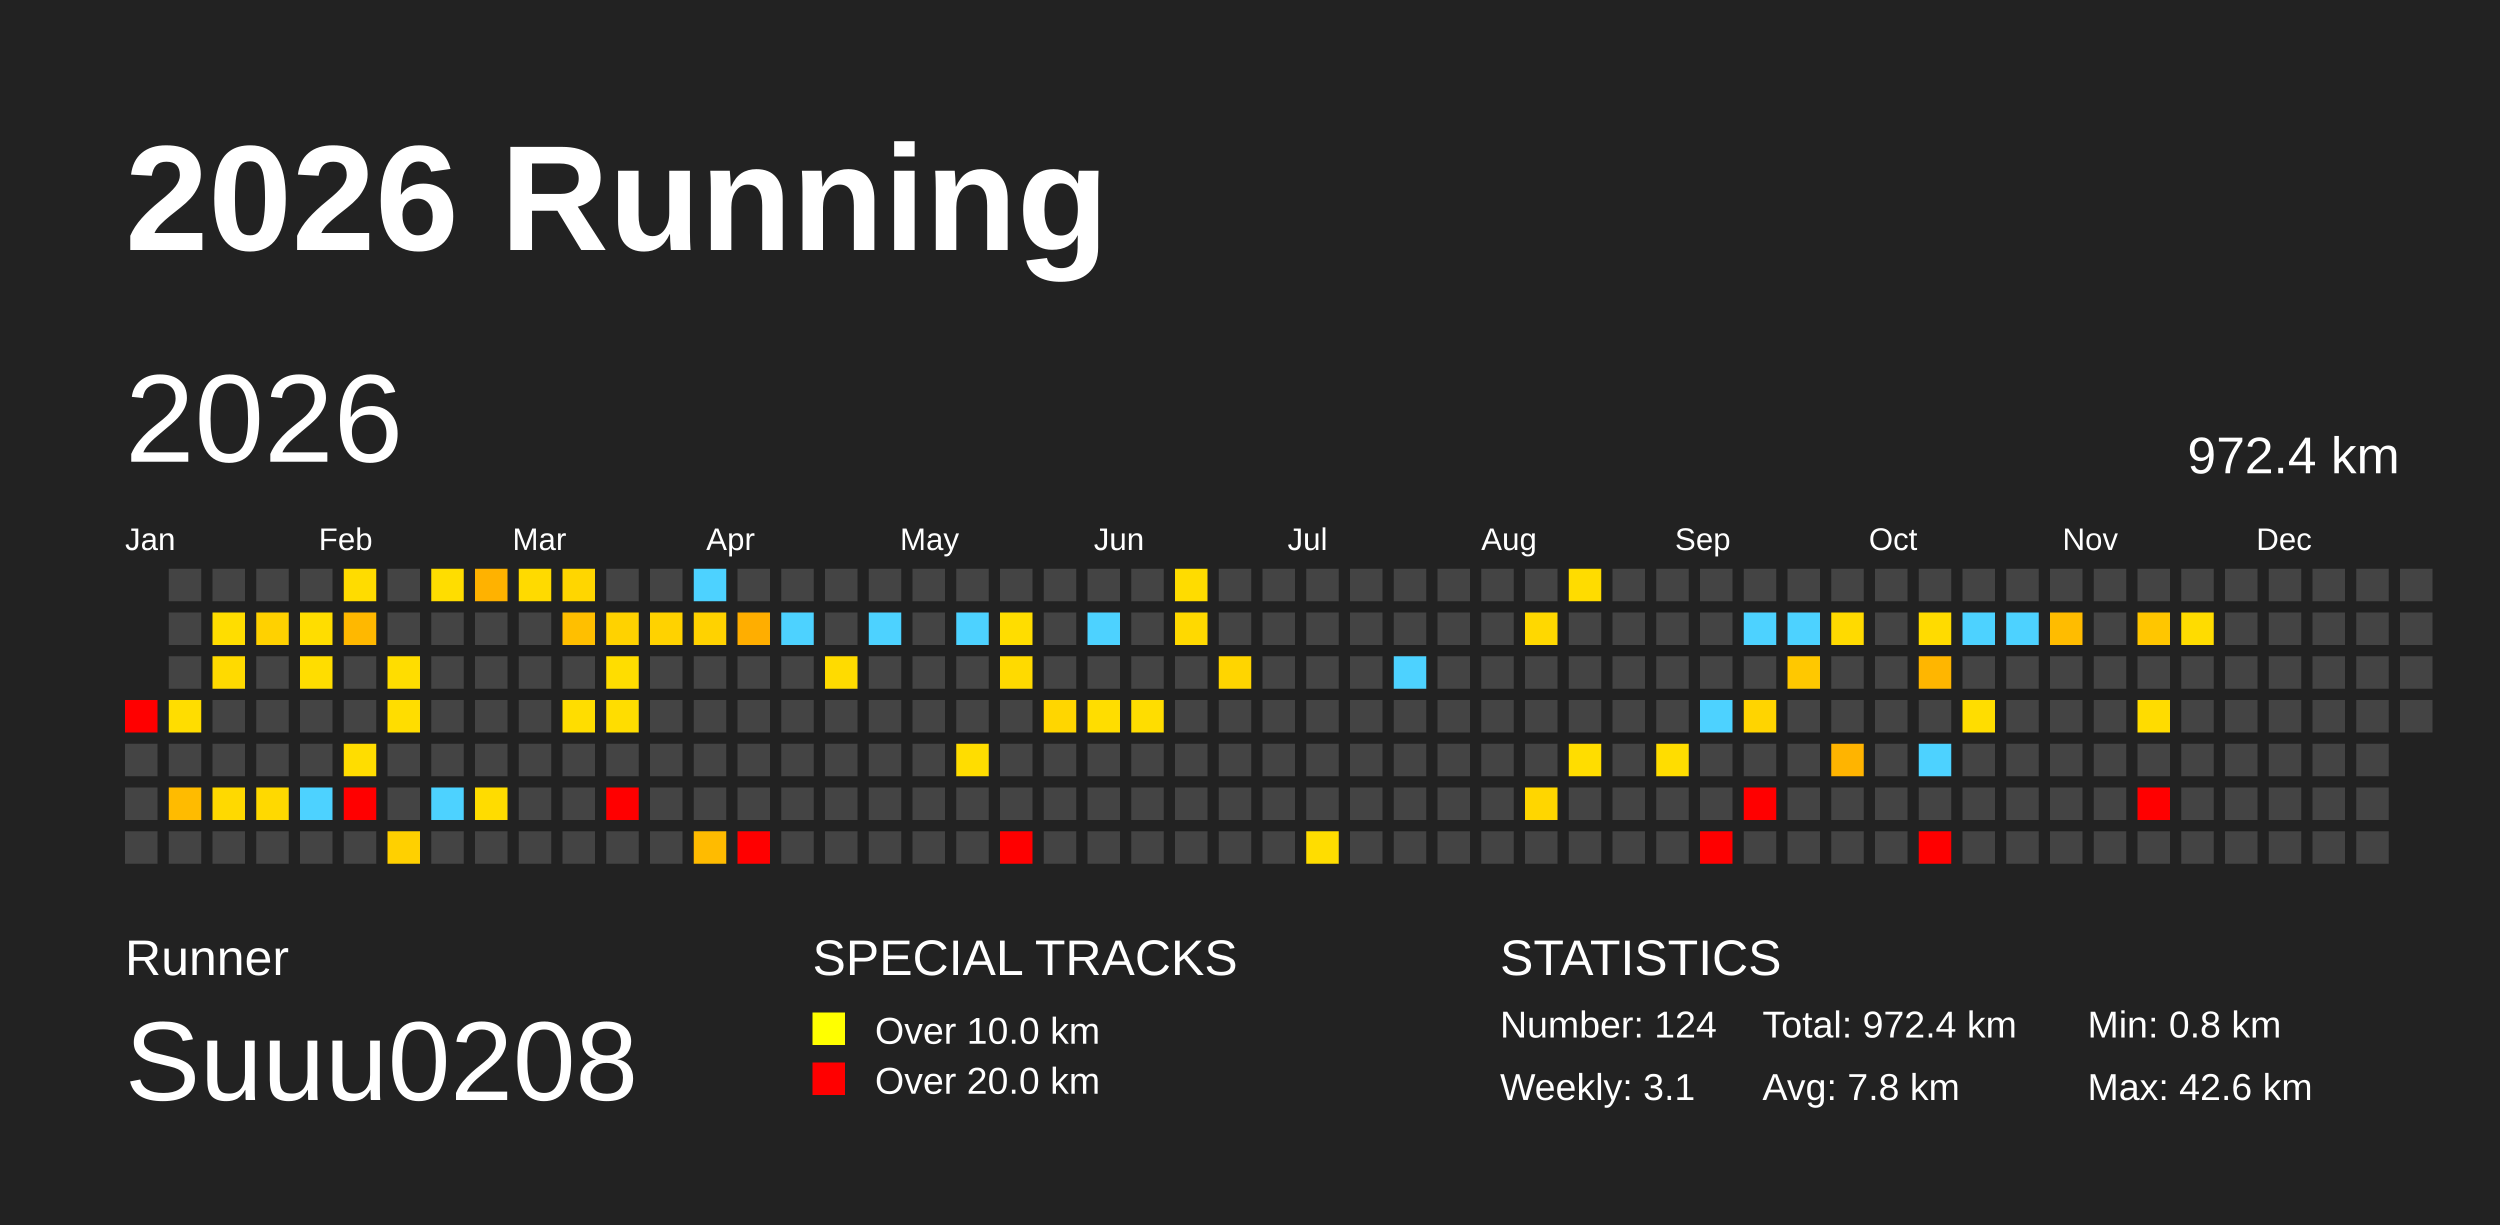
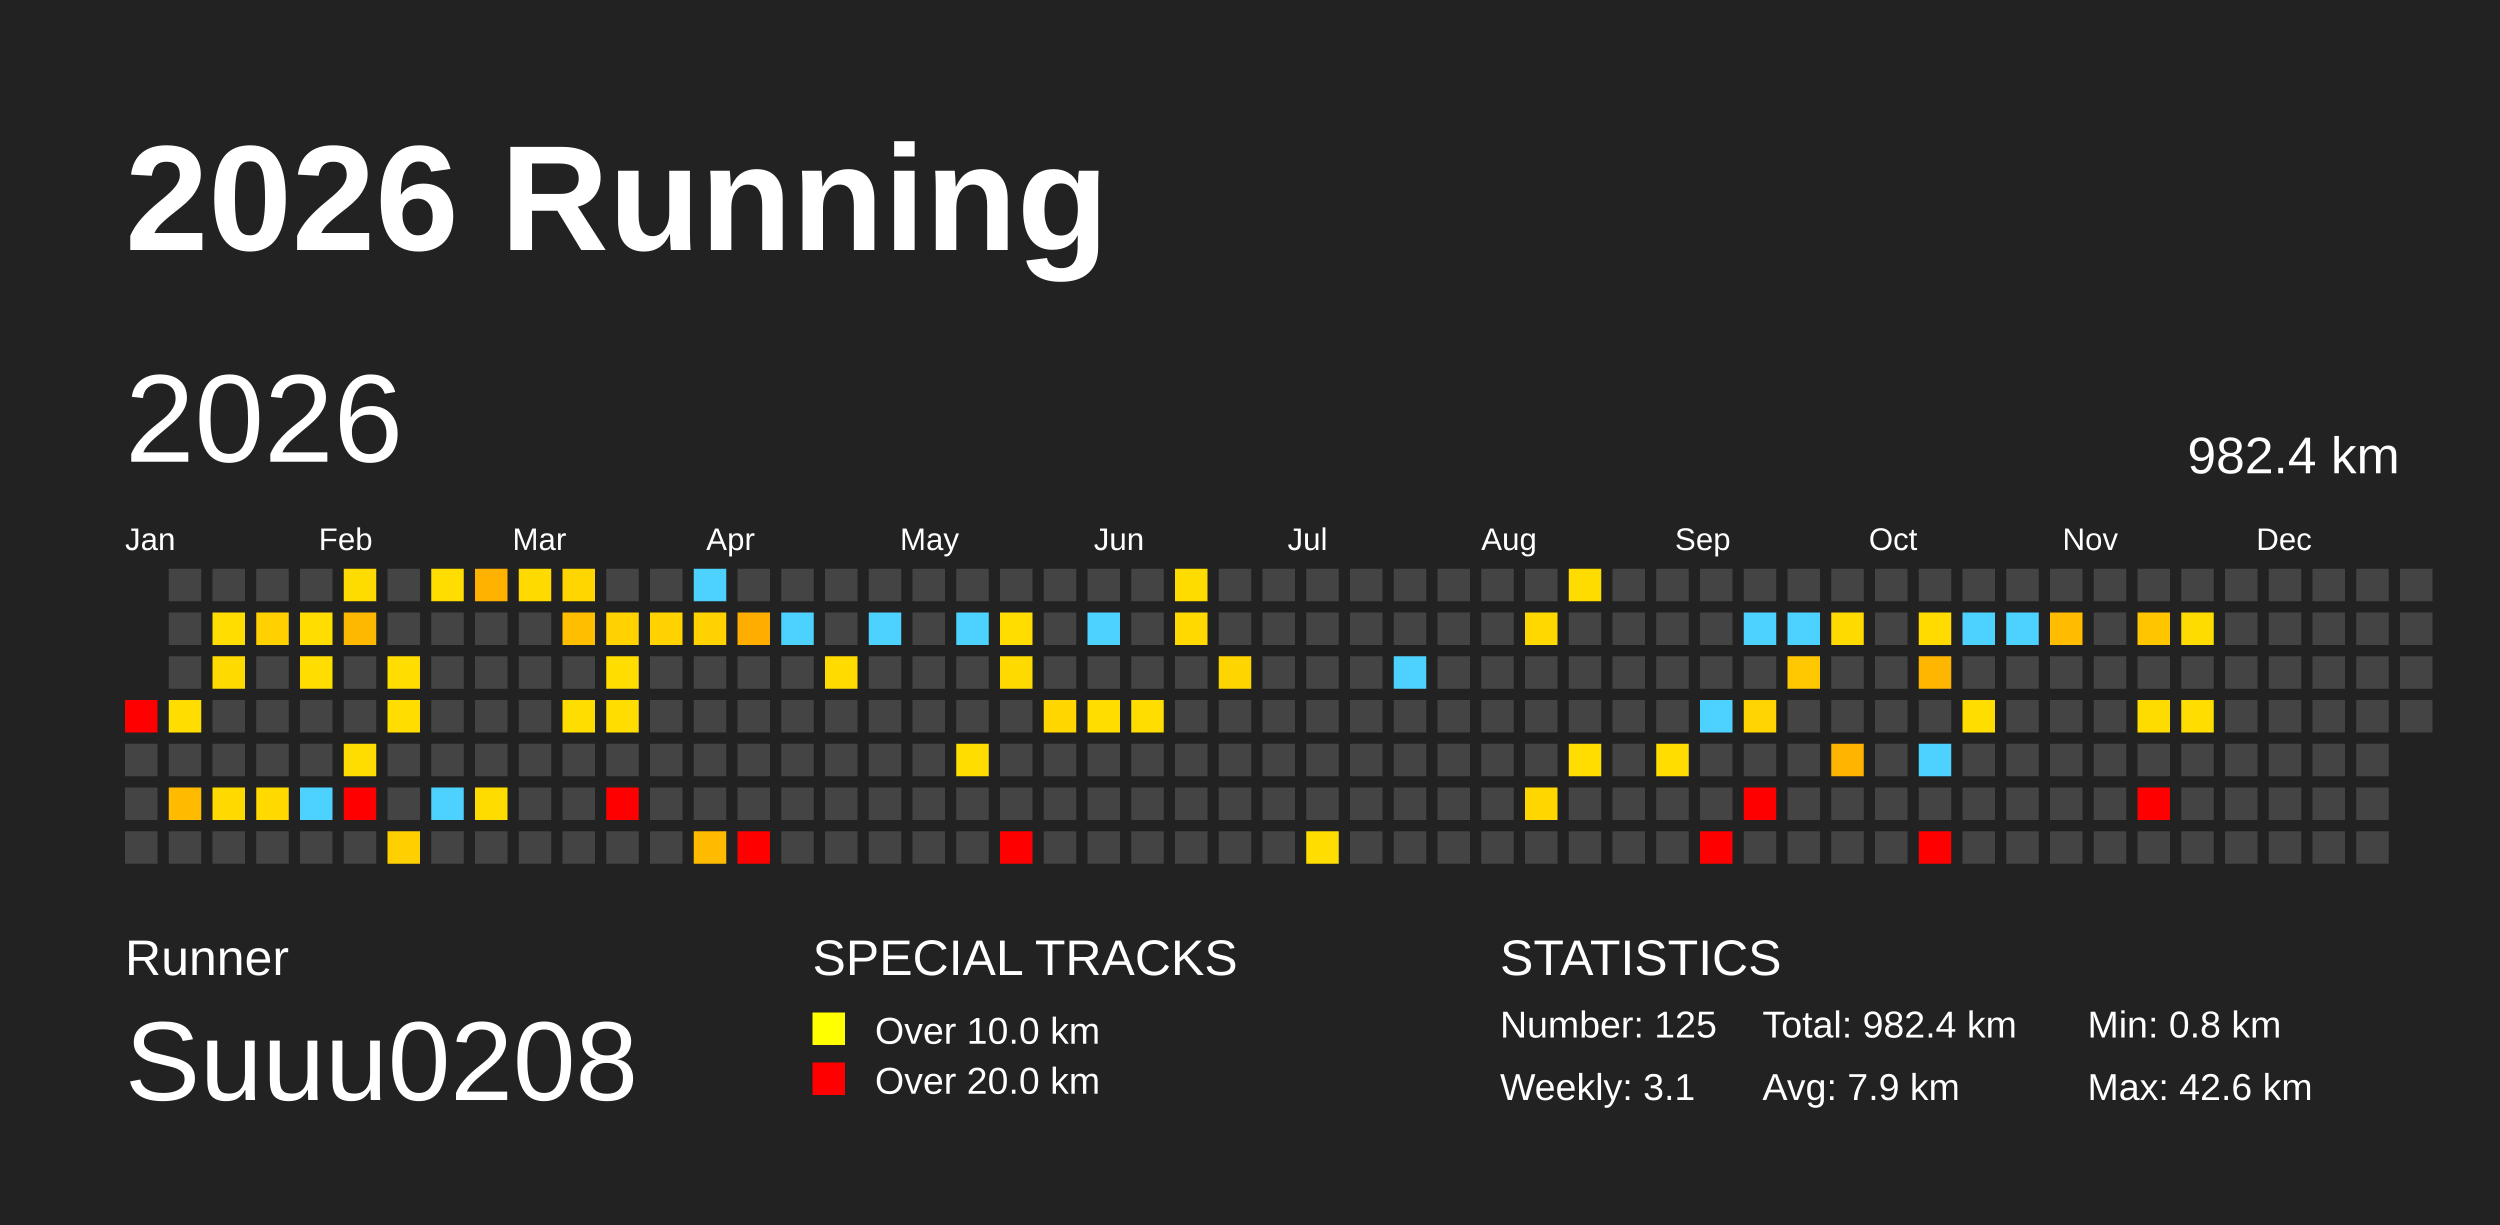
<svg xmlns="http://www.w3.org/2000/svg" baseProfile="full" height="98mm" version="1.1" viewBox="0,0,200,98" width="200mm">
  <defs />
  <rect fill="#222222" height="98" width="200" x="0" y="0" />
  <text fill="#FFFFFF" style="font-size:12px; font-family:Arial; font-weight:bold;" x="10" y="20">2026 Running</text>
  <text fill="#FFFFFF" style="font-size:4px; font-family:Arial" x="10" y="78">Runner</text>
  <text fill="#FFFFFF" style="font-size:9px; font-family:Arial" x="10" y="88">Suuu0208</text>
  <text fill="#FFFFFF" style="font-size:4px; font-family:Arial" x="65" y="78">SPECIAL TRACKS</text>
  <rect fill="yellow" height="2.6" width="2.6" x="65" y="81" />
  <text fill="#FFFFFF" style="font-size:3px; font-family:Arial" x="70" y="83.5">Over 10.0 km</text>
  <rect fill="red" height="2.6" width="2.6" x="65" y="85" />
  <text fill="#FFFFFF" style="font-size:3px; font-family:Arial" x="70" y="87.5">Over 20.0 km</text>
  <text fill="#FFFFFF" style="font-size:4px; font-family:Arial" x="120" y="78">STATISTICS</text>
-   <text fill="#FFFFFF" style="font-size:3px; font-family:Arial" x="120" y="83">Number: 124</text>
+   <text fill="#FFFFFF" style="font-size:3px; font-family:Arial" x="120" y="83">Number: 125</text>
  <text fill="#FFFFFF" style="font-size:3px; font-family:Arial" x="120" y="88">Weekly: 3.1</text>
-   <text fill="#FFFFFF" style="font-size:3px; font-family:Arial" x="141" y="83">Total: 972.4 km</text>
-   <text fill="#FFFFFF" style="font-size:3px; font-family:Arial" x="141" y="88">Avg: 7.8 km</text>
+   <text fill="#FFFFFF" style="font-size:3px; font-family:Arial" x="141" y="83">Total: 982.4 km</text>
+   <text fill="#FFFFFF" style="font-size:3px; font-family:Arial" x="141" y="88">Avg: 7.9 km</text>
  <text fill="#FFFFFF" style="font-size:3px; font-family:Arial" x="167" y="83">Min: 0.8 km</text>
  <text fill="#FFFFFF" style="font-size:3px; font-family:Arial" x="167" y="88">Max: 42.6 km</text>
  <text dominant-baseline="hanging" fill="#FFFFFF" style="font-size:10.0px; font-family:Arial;" x="10" y="30">2026</text>
-   <text dominant-baseline="hanging" fill="#FFFFFF" style="font-size:4.125px; font-family:Arial;" x="175" y="35">972.4 km</text>
+   <text dominant-baseline="hanging" fill="#FFFFFF" style="font-size:4.125px; font-family:Arial;" x="175" y="35">982.4 km</text>
  <text fill="#FFFFFF" style="font-size:2.5px; font-family:Arial" x="10.0" y="44">Jan</text>
  <text fill="#FFFFFF" style="font-size:2.5px; font-family:Arial" x="25.5" y="44">Feb</text>
  <text fill="#FFFFFF" style="font-size:2.5px; font-family:Arial" x="41.0" y="44">Mar</text>
  <text fill="#FFFFFF" style="font-size:2.5px; font-family:Arial" x="56.5" y="44">Apr</text>
  <text fill="#FFFFFF" style="font-size:2.5px; font-family:Arial" x="72.0" y="44">May</text>
  <text fill="#FFFFFF" style="font-size:2.5px; font-family:Arial" x="87.5" y="44">Jun</text>
  <text fill="#FFFFFF" style="font-size:2.5px; font-family:Arial" x="103.0" y="44">Jul</text>
  <text fill="#FFFFFF" style="font-size:2.5px; font-family:Arial" x="118.5" y="44">Aug</text>
  <text fill="#FFFFFF" style="font-size:2.5px; font-family:Arial" x="134.0" y="44">Sep</text>
  <text fill="#FFFFFF" style="font-size:2.5px; font-family:Arial" x="149.5" y="44">Oct</text>
  <text fill="#FFFFFF" style="font-size:2.5px; font-family:Arial" x="165.0" y="44">Nov</text>
  <text fill="#FFFFFF" style="font-size:2.5px; font-family:Arial" x="180.5" y="44">Dec</text>
  <rect fill="red" height="2.6" width="2.6" x="10.0" y="56.0" />
  <rect fill="#444444" height="2.6" width="2.6" x="10.0" y="59.5" />
  <rect fill="#444444" height="2.6" width="2.6" x="10.0" y="63.0" />
  <rect fill="#444444" height="2.6" width="2.6" x="10.0" y="66.5" />
  <rect fill="#444444" height="2.6" width="2.6" x="13.5" y="45.5" />
  <rect fill="#444444" height="2.6" width="2.6" x="13.5" y="49.0" />
  <rect fill="#444444" height="2.6" width="2.6" x="13.5" y="52.5" />
  <rect fill="#ffdd00" height="2.6" width="2.6" x="13.5" y="56.0" />
  <rect fill="#444444" height="2.6" width="2.6" x="13.5" y="59.5" />
  <rect fill="#ffbb00" height="2.6" width="2.6" x="13.5" y="63.0" />
  <rect fill="#444444" height="2.6" width="2.6" x="13.5" y="66.5" />
  <rect fill="#444444" height="2.6" width="2.6" x="17.0" y="45.5" />
  <rect fill="#ffdd00" height="2.6" width="2.6" x="17.0" y="49.0" />
  <rect fill="#ffda00" height="2.6" width="2.6" x="17.0" y="52.5" />
  <rect fill="#444444" height="2.6" width="2.6" x="17.0" y="56.0" />
  <rect fill="#444444" height="2.6" width="2.6" x="17.0" y="59.5" />
  <rect fill="#ffd900" height="2.6" width="2.6" x="17.0" y="63.0" />
  <rect fill="#444444" height="2.6" width="2.6" x="17.0" y="66.5" />
  <rect fill="#444444" height="2.6" width="2.6" x="20.5" y="45.5" />
  <rect fill="#ffd100" height="2.6" width="2.6" x="20.5" y="49.0" />
  <rect fill="#444444" height="2.6" width="2.6" x="20.5" y="52.5" />
  <rect fill="#444444" height="2.6" width="2.6" x="20.5" y="56.0" />
  <rect fill="#444444" height="2.6" width="2.6" x="20.5" y="59.5" />
  <rect fill="#ffd900" height="2.6" width="2.6" x="20.5" y="63.0" />
  <rect fill="#444444" height="2.6" width="2.6" x="20.5" y="66.5" />
  <rect fill="#444444" height="2.6" width="2.6" x="24.0" y="45.5" />
  <rect fill="#ffdd00" height="2.6" width="2.6" x="24.0" y="49.0" />
  <rect fill="#ffdd00" height="2.6" width="2.6" x="24.0" y="52.5" />
  <rect fill="#444444" height="2.6" width="2.6" x="24.0" y="56.0" />
  <rect fill="#444444" height="2.6" width="2.6" x="24.0" y="59.5" />
  <rect fill="#4dd2ff" height="2.6" width="2.6" x="24.0" y="63.0" />
  <rect fill="#444444" height="2.6" width="2.6" x="24.0" y="66.5" />
  <rect fill="#ffdc00" height="2.6" width="2.6" x="27.5" y="45.5" />
  <rect fill="#ffb800" height="2.6" width="2.6" x="27.5" y="49.0" />
  <rect fill="#444444" height="2.6" width="2.6" x="27.5" y="52.5" />
  <rect fill="#444444" height="2.6" width="2.6" x="27.5" y="56.0" />
  <rect fill="#ffdd00" height="2.6" width="2.6" x="27.5" y="59.5" />
  <rect fill="red" height="2.6" width="2.6" x="27.5" y="63.0" />
  <rect fill="#444444" height="2.6" width="2.6" x="27.5" y="66.5" />
  <rect fill="#444444" height="2.6" width="2.6" x="31.0" y="45.5" />
  <rect fill="#444444" height="2.6" width="2.6" x="31.0" y="49.0" />
  <rect fill="#ffdd00" height="2.6" width="2.6" x="31.0" y="52.5" />
  <rect fill="#ffdd00" height="2.6" width="2.6" x="31.0" y="56.0" />
  <rect fill="#444444" height="2.6" width="2.6" x="31.0" y="59.5" />
  <rect fill="#444444" height="2.6" width="2.6" x="31.0" y="63.0" />
  <rect fill="#ffd000" height="2.6" width="2.6" x="31.0" y="66.5" />
  <rect fill="#ffdd00" height="2.6" width="2.6" x="34.5" y="45.5" />
  <rect fill="#444444" height="2.6" width="2.6" x="34.5" y="49.0" />
  <rect fill="#444444" height="2.6" width="2.6" x="34.5" y="52.5" />
  <rect fill="#444444" height="2.6" width="2.6" x="34.5" y="56.0" />
  <rect fill="#444444" height="2.6" width="2.6" x="34.5" y="59.5" />
  <rect fill="#4dd2ff" height="2.6" width="2.6" x="34.5" y="63.0" />
  <rect fill="#444444" height="2.6" width="2.6" x="34.5" y="66.5" />
  <rect fill="#ffb200" height="2.6" width="2.6" x="38.0" y="45.5" />
  <rect fill="#444444" height="2.6" width="2.6" x="38.0" y="49.0" />
  <rect fill="#444444" height="2.6" width="2.6" x="38.0" y="52.5" />
  <rect fill="#444444" height="2.6" width="2.6" x="38.0" y="56.0" />
  <rect fill="#444444" height="2.6" width="2.6" x="38.0" y="59.5" />
  <rect fill="#ffdc00" height="2.6" width="2.6" x="38.0" y="63.0" />
  <rect fill="#444444" height="2.6" width="2.6" x="38.0" y="66.5" />
  <rect fill="#ffda00" height="2.6" width="2.6" x="41.5" y="45.5" />
  <rect fill="#444444" height="2.6" width="2.6" x="41.5" y="49.0" />
  <rect fill="#444444" height="2.6" width="2.6" x="41.5" y="52.5" />
  <rect fill="#444444" height="2.6" width="2.6" x="41.5" y="56.0" />
  <rect fill="#444444" height="2.6" width="2.6" x="41.5" y="59.5" />
  <rect fill="#444444" height="2.6" width="2.6" x="41.5" y="63.0" />
  <rect fill="#444444" height="2.6" width="2.6" x="41.5" y="66.5" />
  <rect fill="#ffd600" height="2.6" width="2.6" x="45.0" y="45.5" />
  <rect fill="#ffbf00" height="2.6" width="2.6" x="45.0" y="49.0" />
  <rect fill="#444444" height="2.6" width="2.6" x="45.0" y="52.5" />
  <rect fill="#ffdd00" height="2.6" width="2.6" x="45.0" y="56.0" />
  <rect fill="#444444" height="2.6" width="2.6" x="45.0" y="59.5" />
  <rect fill="#444444" height="2.6" width="2.6" x="45.0" y="63.0" />
  <rect fill="#444444" height="2.6" width="2.6" x="45.0" y="66.5" />
  <rect fill="#444444" height="2.6" width="2.6" x="48.5" y="45.5" />
  <rect fill="#ffd200" height="2.6" width="2.6" x="48.5" y="49.0" />
  <rect fill="#ffdd00" height="2.6" width="2.6" x="48.5" y="52.5" />
  <rect fill="#ffdd00" height="2.6" width="2.6" x="48.5" y="56.0" />
  <rect fill="#444444" height="2.6" width="2.6" x="48.5" y="59.5" />
  <rect fill="red" height="2.6" width="2.6" x="48.5" y="63.0" />
  <rect fill="#444444" height="2.6" width="2.6" x="48.5" y="66.5" />
  <rect fill="#444444" height="2.6" width="2.6" x="52.0" y="45.5" />
  <rect fill="#ffd200" height="2.6" width="2.6" x="52.0" y="49.0" />
  <rect fill="#444444" height="2.6" width="2.6" x="52.0" y="52.5" />
  <rect fill="#444444" height="2.6" width="2.6" x="52.0" y="56.0" />
  <rect fill="#444444" height="2.6" width="2.6" x="52.0" y="59.5" />
  <rect fill="#444444" height="2.6" width="2.6" x="52.0" y="63.0" />
  <rect fill="#444444" height="2.6" width="2.6" x="52.0" y="66.5" />
  <rect fill="#4dd2ff" height="2.6" width="2.6" x="55.5" y="45.5" />
  <rect fill="#ffd200" height="2.6" width="2.6" x="55.5" y="49.0" />
  <rect fill="#444444" height="2.6" width="2.6" x="55.5" y="52.5" />
  <rect fill="#444444" height="2.6" width="2.6" x="55.5" y="56.0" />
  <rect fill="#444444" height="2.6" width="2.6" x="55.5" y="59.5" />
  <rect fill="#444444" height="2.6" width="2.6" x="55.5" y="63.0" />
  <rect fill="#ffbb00" height="2.6" width="2.6" x="55.5" y="66.5" />
  <rect fill="#444444" height="2.6" width="2.6" x="59.0" y="45.5" />
  <rect fill="#ffae00" height="2.6" width="2.6" x="59.0" y="49.0" />
  <rect fill="#444444" height="2.6" width="2.6" x="59.0" y="52.5" />
  <rect fill="#444444" height="2.6" width="2.6" x="59.0" y="56.0" />
  <rect fill="#444444" height="2.6" width="2.6" x="59.0" y="59.5" />
  <rect fill="#444444" height="2.6" width="2.6" x="59.0" y="63.0" />
  <rect fill="red" height="2.6" width="2.6" x="59.0" y="66.5" />
  <rect fill="#444444" height="2.6" width="2.6" x="62.5" y="45.5" />
  <rect fill="#4dd2ff" height="2.6" width="2.6" x="62.5" y="49.0" />
  <rect fill="#444444" height="2.6" width="2.6" x="62.5" y="52.5" />
  <rect fill="#444444" height="2.6" width="2.6" x="62.5" y="56.0" />
  <rect fill="#444444" height="2.6" width="2.6" x="62.5" y="59.5" />
  <rect fill="#444444" height="2.6" width="2.6" x="62.5" y="63.0" />
  <rect fill="#444444" height="2.6" width="2.6" x="62.5" y="66.5" />
  <rect fill="#444444" height="2.6" width="2.6" x="66.0" y="45.5" />
  <rect fill="#444444" height="2.6" width="2.6" x="66.0" y="49.0" />
  <rect fill="#ffdb00" height="2.6" width="2.6" x="66.0" y="52.5" />
  <rect fill="#444444" height="2.6" width="2.6" x="66.0" y="56.0" />
  <rect fill="#444444" height="2.6" width="2.6" x="66.0" y="59.5" />
  <rect fill="#444444" height="2.6" width="2.6" x="66.0" y="63.0" />
  <rect fill="#444444" height="2.6" width="2.6" x="66.0" y="66.5" />
  <rect fill="#444444" height="2.6" width="2.6" x="69.5" y="45.5" />
  <rect fill="#4dd2ff" height="2.6" width="2.6" x="69.5" y="49.0" />
  <rect fill="#444444" height="2.6" width="2.6" x="69.5" y="52.5" />
  <rect fill="#444444" height="2.6" width="2.6" x="69.5" y="56.0" />
  <rect fill="#444444" height="2.6" width="2.6" x="69.5" y="59.5" />
  <rect fill="#444444" height="2.6" width="2.6" x="69.5" y="63.0" />
  <rect fill="#444444" height="2.6" width="2.6" x="69.5" y="66.5" />
  <rect fill="#444444" height="2.6" width="2.6" x="73.0" y="45.5" />
  <rect fill="#444444" height="2.6" width="2.6" x="73.0" y="49.0" />
  <rect fill="#444444" height="2.6" width="2.6" x="73.0" y="52.5" />
  <rect fill="#444444" height="2.6" width="2.6" x="73.0" y="56.0" />
  <rect fill="#444444" height="2.6" width="2.6" x="73.0" y="59.5" />
  <rect fill="#444444" height="2.6" width="2.6" x="73.0" y="63.0" />
  <rect fill="#444444" height="2.6" width="2.6" x="73.0" y="66.5" />
  <rect fill="#444444" height="2.6" width="2.6" x="76.5" y="45.5" />
  <rect fill="#4dd2ff" height="2.6" width="2.6" x="76.5" y="49.0" />
  <rect fill="#444444" height="2.6" width="2.6" x="76.5" y="52.5" />
  <rect fill="#444444" height="2.6" width="2.6" x="76.5" y="56.0" />
  <rect fill="#ffdd00" height="2.6" width="2.6" x="76.5" y="59.5" />
  <rect fill="#444444" height="2.6" width="2.6" x="76.5" y="63.0" />
  <rect fill="#444444" height="2.6" width="2.6" x="76.5" y="66.5" />
  <rect fill="#444444" height="2.6" width="2.6" x="80.0" y="45.5" />
  <rect fill="#ffdd00" height="2.6" width="2.6" x="80.0" y="49.0" />
  <rect fill="#ffda00" height="2.6" width="2.6" x="80.0" y="52.5" />
  <rect fill="#444444" height="2.6" width="2.6" x="80.0" y="56.0" />
  <rect fill="#444444" height="2.6" width="2.6" x="80.0" y="59.5" />
  <rect fill="#444444" height="2.6" width="2.6" x="80.0" y="63.0" />
  <rect fill="red" height="2.6" width="2.6" x="80.0" y="66.5" />
  <rect fill="#444444" height="2.6" width="2.6" x="83.5" y="45.5" />
  <rect fill="#444444" height="2.6" width="2.6" x="83.5" y="49.0" />
  <rect fill="#444444" height="2.6" width="2.6" x="83.5" y="52.5" />
  <rect fill="#ffd600" height="2.6" width="2.6" x="83.5" y="56.0" />
  <rect fill="#444444" height="2.6" width="2.6" x="83.5" y="59.5" />
  <rect fill="#444444" height="2.6" width="2.6" x="83.5" y="63.0" />
  <rect fill="#444444" height="2.6" width="2.6" x="83.5" y="66.5" />
  <rect fill="#444444" height="2.6" width="2.6" x="87.0" y="45.5" />
  <rect fill="#4dd2ff" height="2.6" width="2.6" x="87.0" y="49.0" />
  <rect fill="#444444" height="2.6" width="2.6" x="87.0" y="52.5" />
  <rect fill="#ffdd00" height="2.6" width="2.6" x="87.0" y="56.0" />
  <rect fill="#444444" height="2.6" width="2.6" x="87.0" y="59.5" />
  <rect fill="#444444" height="2.6" width="2.6" x="87.0" y="63.0" />
  <rect fill="#444444" height="2.6" width="2.6" x="87.0" y="66.5" />
  <rect fill="#444444" height="2.6" width="2.6" x="90.5" y="45.5" />
  <rect fill="#444444" height="2.6" width="2.6" x="90.5" y="49.0" />
  <rect fill="#444444" height="2.6" width="2.6" x="90.5" y="52.5" />
  <rect fill="#ffdd00" height="2.6" width="2.6" x="90.5" y="56.0" />
  <rect fill="#444444" height="2.6" width="2.6" x="90.5" y="59.5" />
  <rect fill="#444444" height="2.6" width="2.6" x="90.5" y="63.0" />
  <rect fill="#444444" height="2.6" width="2.6" x="90.5" y="66.5" />
  <rect fill="#ffdc00" height="2.6" width="2.6" x="94.0" y="45.5" />
  <rect fill="#ffd900" height="2.6" width="2.6" x="94.0" y="49.0" />
  <rect fill="#444444" height="2.6" width="2.6" x="94.0" y="52.5" />
  <rect fill="#444444" height="2.6" width="2.6" x="94.0" y="56.0" />
  <rect fill="#444444" height="2.6" width="2.6" x="94.0" y="59.5" />
  <rect fill="#444444" height="2.6" width="2.6" x="94.0" y="63.0" />
  <rect fill="#444444" height="2.6" width="2.6" x="94.0" y="66.5" />
  <rect fill="#444444" height="2.6" width="2.6" x="97.5" y="45.5" />
  <rect fill="#444444" height="2.6" width="2.6" x="97.5" y="49.0" />
  <rect fill="#ffd500" height="2.6" width="2.6" x="97.5" y="52.5" />
  <rect fill="#444444" height="2.6" width="2.6" x="97.5" y="56.0" />
  <rect fill="#444444" height="2.6" width="2.6" x="97.5" y="59.5" />
  <rect fill="#444444" height="2.6" width="2.6" x="97.5" y="63.0" />
  <rect fill="#444444" height="2.6" width="2.6" x="97.5" y="66.5" />
  <rect fill="#444444" height="2.6" width="2.6" x="101.0" y="45.5" />
  <rect fill="#444444" height="2.6" width="2.6" x="101.0" y="49.0" />
  <rect fill="#444444" height="2.6" width="2.6" x="101.0" y="52.5" />
  <rect fill="#444444" height="2.6" width="2.6" x="101.0" y="56.0" />
  <rect fill="#444444" height="2.6" width="2.6" x="101.0" y="59.5" />
  <rect fill="#444444" height="2.6" width="2.6" x="101.0" y="63.0" />
  <rect fill="#444444" height="2.6" width="2.6" x="101.0" y="66.5" />
  <rect fill="#444444" height="2.6" width="2.6" x="104.5" y="45.5" />
  <rect fill="#444444" height="2.6" width="2.6" x="104.5" y="49.0" />
  <rect fill="#444444" height="2.6" width="2.6" x="104.5" y="52.5" />
  <rect fill="#444444" height="2.6" width="2.6" x="104.5" y="56.0" />
  <rect fill="#444444" height="2.6" width="2.6" x="104.5" y="59.5" />
  <rect fill="#444444" height="2.6" width="2.6" x="104.5" y="63.0" />
  <rect fill="#ffdd00" height="2.6" width="2.6" x="104.5" y="66.5" />
  <rect fill="#444444" height="2.6" width="2.6" x="108.0" y="45.5" />
  <rect fill="#444444" height="2.6" width="2.6" x="108.0" y="49.0" />
  <rect fill="#444444" height="2.6" width="2.6" x="108.0" y="52.5" />
  <rect fill="#444444" height="2.6" width="2.6" x="108.0" y="56.0" />
  <rect fill="#444444" height="2.6" width="2.6" x="108.0" y="59.5" />
  <rect fill="#444444" height="2.6" width="2.6" x="108.0" y="63.0" />
  <rect fill="#444444" height="2.6" width="2.6" x="108.0" y="66.5" />
  <rect fill="#444444" height="2.6" width="2.6" x="111.5" y="45.5" />
  <rect fill="#444444" height="2.6" width="2.6" x="111.5" y="49.0" />
  <rect fill="#4dd2ff" height="2.6" width="2.6" x="111.5" y="52.5" />
  <rect fill="#444444" height="2.6" width="2.6" x="111.5" y="56.0" />
  <rect fill="#444444" height="2.6" width="2.6" x="111.5" y="59.5" />
  <rect fill="#444444" height="2.6" width="2.6" x="111.5" y="63.0" />
  <rect fill="#444444" height="2.6" width="2.6" x="111.5" y="66.5" />
  <rect fill="#444444" height="2.6" width="2.6" x="115.0" y="45.5" />
  <rect fill="#444444" height="2.6" width="2.6" x="115.0" y="49.0" />
  <rect fill="#444444" height="2.6" width="2.6" x="115.0" y="52.5" />
  <rect fill="#444444" height="2.6" width="2.6" x="115.0" y="56.0" />
  <rect fill="#444444" height="2.6" width="2.6" x="115.0" y="59.5" />
  <rect fill="#444444" height="2.6" width="2.6" x="115.0" y="63.0" />
  <rect fill="#444444" height="2.6" width="2.6" x="115.0" y="66.5" />
  <rect fill="#444444" height="2.6" width="2.6" x="118.5" y="45.5" />
  <rect fill="#444444" height="2.6" width="2.6" x="118.5" y="49.0" />
  <rect fill="#444444" height="2.6" width="2.6" x="118.5" y="52.5" />
  <rect fill="#444444" height="2.6" width="2.6" x="118.5" y="56.0" />
  <rect fill="#444444" height="2.6" width="2.6" x="118.5" y="59.5" />
  <rect fill="#444444" height="2.6" width="2.6" x="118.5" y="63.0" />
  <rect fill="#444444" height="2.6" width="2.6" x="118.5" y="66.5" />
  <rect fill="#444444" height="2.6" width="2.6" x="122.0" y="45.5" />
  <rect fill="#ffd800" height="2.6" width="2.6" x="122.0" y="49.0" />
  <rect fill="#444444" height="2.6" width="2.6" x="122.0" y="52.5" />
  <rect fill="#444444" height="2.6" width="2.6" x="122.0" y="56.0" />
  <rect fill="#444444" height="2.6" width="2.6" x="122.0" y="59.5" />
  <rect fill="#ffd600" height="2.6" width="2.6" x="122.0" y="63.0" />
  <rect fill="#444444" height="2.6" width="2.6" x="122.0" y="66.5" />
  <rect fill="#ffdc00" height="2.6" width="2.6" x="125.5" y="45.5" />
  <rect fill="#444444" height="2.6" width="2.6" x="125.5" y="49.0" />
  <rect fill="#444444" height="2.6" width="2.6" x="125.5" y="52.5" />
  <rect fill="#444444" height="2.6" width="2.6" x="125.5" y="56.0" />
  <rect fill="#ffdd00" height="2.6" width="2.6" x="125.5" y="59.5" />
  <rect fill="#444444" height="2.6" width="2.6" x="125.5" y="63.0" />
  <rect fill="#444444" height="2.6" width="2.6" x="125.5" y="66.5" />
  <rect fill="#444444" height="2.6" width="2.6" x="129.0" y="45.5" />
  <rect fill="#444444" height="2.6" width="2.6" x="129.0" y="49.0" />
  <rect fill="#444444" height="2.6" width="2.6" x="129.0" y="52.5" />
  <rect fill="#444444" height="2.6" width="2.6" x="129.0" y="56.0" />
  <rect fill="#444444" height="2.6" width="2.6" x="129.0" y="59.5" />
  <rect fill="#444444" height="2.6" width="2.6" x="129.0" y="63.0" />
  <rect fill="#444444" height="2.6" width="2.6" x="129.0" y="66.5" />
  <rect fill="#444444" height="2.6" width="2.6" x="132.5" y="45.5" />
  <rect fill="#444444" height="2.6" width="2.6" x="132.5" y="49.0" />
  <rect fill="#444444" height="2.6" width="2.6" x="132.5" y="52.5" />
  <rect fill="#444444" height="2.6" width="2.6" x="132.5" y="56.0" />
  <rect fill="#ffdd00" height="2.6" width="2.6" x="132.5" y="59.5" />
  <rect fill="#444444" height="2.6" width="2.6" x="132.5" y="63.0" />
  <rect fill="#444444" height="2.6" width="2.6" x="132.5" y="66.5" />
  <rect fill="#444444" height="2.6" width="2.6" x="136.0" y="45.5" />
  <rect fill="#444444" height="2.6" width="2.6" x="136.0" y="49.0" />
  <rect fill="#444444" height="2.6" width="2.6" x="136.0" y="52.5" />
  <rect fill="#4dd2ff" height="2.6" width="2.6" x="136.0" y="56.0" />
  <rect fill="#444444" height="2.6" width="2.6" x="136.0" y="59.5" />
  <rect fill="#444444" height="2.6" width="2.6" x="136.0" y="63.0" />
  <rect fill="red" height="2.6" width="2.6" x="136.0" y="66.5" />
  <rect fill="#444444" height="2.6" width="2.6" x="139.5" y="45.5" />
  <rect fill="#4dd2ff" height="2.6" width="2.6" x="139.5" y="49.0" />
  <rect fill="#444444" height="2.6" width="2.6" x="139.5" y="52.5" />
  <rect fill="#ffd400" height="2.6" width="2.6" x="139.5" y="56.0" />
  <rect fill="#444444" height="2.6" width="2.6" x="139.5" y="59.5" />
  <rect fill="red" height="2.6" width="2.6" x="139.5" y="63.0" />
  <rect fill="#444444" height="2.6" width="2.6" x="139.5" y="66.5" />
  <rect fill="#444444" height="2.6" width="2.6" x="143.0" y="45.5" />
  <rect fill="#4dd2ff" height="2.6" width="2.6" x="143.0" y="49.0" />
  <rect fill="#ffc800" height="2.6" width="2.6" x="143.0" y="52.5" />
  <rect fill="#444444" height="2.6" width="2.6" x="143.0" y="56.0" />
  <rect fill="#444444" height="2.6" width="2.6" x="143.0" y="59.5" />
  <rect fill="#444444" height="2.6" width="2.6" x="143.0" y="63.0" />
  <rect fill="#444444" height="2.6" width="2.6" x="143.0" y="66.5" />
  <rect fill="#444444" height="2.6" width="2.6" x="146.5" y="45.5" />
  <rect fill="#ffda00" height="2.6" width="2.6" x="146.5" y="49.0" />
  <rect fill="#444444" height="2.6" width="2.6" x="146.5" y="52.5" />
  <rect fill="#444444" height="2.6" width="2.6" x="146.5" y="56.0" />
  <rect fill="#ffb400" height="2.6" width="2.6" x="146.5" y="59.5" />
  <rect fill="#444444" height="2.6" width="2.6" x="146.5" y="63.0" />
  <rect fill="#444444" height="2.6" width="2.6" x="146.5" y="66.5" />
  <rect fill="#444444" height="2.6" width="2.6" x="150.0" y="45.5" />
  <rect fill="#444444" height="2.6" width="2.6" x="150.0" y="49.0" />
  <rect fill="#444444" height="2.6" width="2.6" x="150.0" y="52.5" />
  <rect fill="#444444" height="2.6" width="2.6" x="150.0" y="56.0" />
  <rect fill="#444444" height="2.6" width="2.6" x="150.0" y="59.5" />
  <rect fill="#444444" height="2.6" width="2.6" x="150.0" y="63.0" />
  <rect fill="#444444" height="2.6" width="2.6" x="150.0" y="66.5" />
  <rect fill="#444444" height="2.6" width="2.6" x="153.5" y="45.5" />
  <rect fill="#ffdb00" height="2.6" width="2.6" x="153.5" y="49.0" />
  <rect fill="#ffb600" height="2.6" width="2.6" x="153.5" y="52.5" />
  <rect fill="#444444" height="2.6" width="2.6" x="153.5" y="56.0" />
  <rect fill="#4dd2ff" height="2.6" width="2.6" x="153.5" y="59.5" />
  <rect fill="#444444" height="2.6" width="2.6" x="153.5" y="63.0" />
  <rect fill="red" height="2.6" width="2.6" x="153.5" y="66.5" />
  <rect fill="#444444" height="2.6" width="2.6" x="157.0" y="45.5" />
  <rect fill="#4dd2ff" height="2.6" width="2.6" x="157.0" y="49.0" />
  <rect fill="#444444" height="2.6" width="2.6" x="157.0" y="52.5" />
  <rect fill="#ffdd00" height="2.6" width="2.6" x="157.0" y="56.0" />
  <rect fill="#444444" height="2.6" width="2.6" x="157.0" y="59.5" />
  <rect fill="#444444" height="2.6" width="2.6" x="157.0" y="63.0" />
  <rect fill="#444444" height="2.6" width="2.6" x="157.0" y="66.5" />
  <rect fill="#444444" height="2.6" width="2.6" x="160.5" y="45.5" />
  <rect fill="#4dd2ff" height="2.6" width="2.6" x="160.5" y="49.0" />
  <rect fill="#444444" height="2.6" width="2.6" x="160.5" y="52.5" />
  <rect fill="#444444" height="2.6" width="2.6" x="160.5" y="56.0" />
  <rect fill="#444444" height="2.6" width="2.6" x="160.5" y="59.5" />
  <rect fill="#444444" height="2.6" width="2.6" x="160.5" y="63.0" />
  <rect fill="#444444" height="2.6" width="2.6" x="160.5" y="66.5" />
  <rect fill="#444444" height="2.6" width="2.6" x="164.0" y="45.5" />
  <rect fill="#ffbc00" height="2.6" width="2.6" x="164.0" y="49.0" />
  <rect fill="#444444" height="2.6" width="2.6" x="164.0" y="52.5" />
  <rect fill="#444444" height="2.6" width="2.6" x="164.0" y="56.0" />
  <rect fill="#444444" height="2.6" width="2.6" x="164.0" y="59.5" />
  <rect fill="#444444" height="2.6" width="2.6" x="164.0" y="63.0" />
  <rect fill="#444444" height="2.6" width="2.6" x="164.0" y="66.5" />
  <rect fill="#444444" height="2.6" width="2.6" x="167.5" y="45.5" />
  <rect fill="#444444" height="2.6" width="2.6" x="167.5" y="49.0" />
  <rect fill="#444444" height="2.6" width="2.6" x="167.5" y="52.5" />
  <rect fill="#444444" height="2.6" width="2.6" x="167.5" y="56.0" />
  <rect fill="#444444" height="2.6" width="2.6" x="167.5" y="59.5" />
  <rect fill="#444444" height="2.6" width="2.6" x="167.5" y="63.0" />
  <rect fill="#444444" height="2.6" width="2.6" x="167.5" y="66.5" />
  <rect fill="#444444" height="2.6" width="2.6" x="171.0" y="45.5" />
  <rect fill="#ffc600" height="2.6" width="2.6" x="171.0" y="49.0" />
  <rect fill="#444444" height="2.6" width="2.6" x="171.0" y="52.5" />
  <rect fill="#ffdc00" height="2.6" width="2.6" x="171.0" y="56.0" />
  <rect fill="#444444" height="2.6" width="2.6" x="171.0" y="59.5" />
  <rect fill="red" height="2.6" width="2.6" x="171.0" y="63.0" />
  <rect fill="#444444" height="2.6" width="2.6" x="171.0" y="66.5" />
  <rect fill="#444444" height="2.6" width="2.6" x="174.5" y="45.5" />
  <rect fill="#ffdc00" height="2.6" width="2.6" x="174.5" y="49.0" />
  <rect fill="#444444" height="2.6" width="2.6" x="174.5" y="52.5" />
-   <rect fill="#444444" height="2.6" width="2.6" x="174.5" y="56.0" />
+   <rect fill="#ffdd00" height="2.6" width="2.6" x="174.5" y="56.0" />
  <rect fill="#444444" height="2.6" width="2.6" x="174.5" y="59.5" />
  <rect fill="#444444" height="2.6" width="2.6" x="174.5" y="63.0" />
  <rect fill="#444444" height="2.6" width="2.6" x="174.5" y="66.5" />
  <rect fill="#444444" height="2.6" width="2.6" x="178.0" y="45.5" />
  <rect fill="#444444" height="2.6" width="2.6" x="178.0" y="49.0" />
  <rect fill="#444444" height="2.6" width="2.6" x="178.0" y="52.5" />
  <rect fill="#444444" height="2.6" width="2.6" x="178.0" y="56.0" />
  <rect fill="#444444" height="2.6" width="2.6" x="178.0" y="59.5" />
  <rect fill="#444444" height="2.6" width="2.6" x="178.0" y="63.0" />
  <rect fill="#444444" height="2.6" width="2.6" x="178.0" y="66.5" />
  <rect fill="#444444" height="2.6" width="2.6" x="181.5" y="45.5" />
  <rect fill="#444444" height="2.6" width="2.6" x="181.5" y="49.0" />
  <rect fill="#444444" height="2.6" width="2.6" x="181.5" y="52.5" />
  <rect fill="#444444" height="2.6" width="2.6" x="181.5" y="56.0" />
  <rect fill="#444444" height="2.6" width="2.6" x="181.5" y="59.5" />
  <rect fill="#444444" height="2.6" width="2.6" x="181.5" y="63.0" />
  <rect fill="#444444" height="2.6" width="2.6" x="181.5" y="66.5" />
  <rect fill="#444444" height="2.6" width="2.6" x="185.0" y="45.5" />
  <rect fill="#444444" height="2.6" width="2.6" x="185.0" y="49.0" />
  <rect fill="#444444" height="2.6" width="2.6" x="185.0" y="52.5" />
  <rect fill="#444444" height="2.6" width="2.6" x="185.0" y="56.0" />
  <rect fill="#444444" height="2.6" width="2.6" x="185.0" y="59.5" />
  <rect fill="#444444" height="2.6" width="2.6" x="185.0" y="63.0" />
  <rect fill="#444444" height="2.6" width="2.6" x="185.0" y="66.5" />
  <rect fill="#444444" height="2.6" width="2.6" x="188.5" y="45.5" />
  <rect fill="#444444" height="2.6" width="2.6" x="188.5" y="49.0" />
  <rect fill="#444444" height="2.6" width="2.6" x="188.5" y="52.5" />
  <rect fill="#444444" height="2.6" width="2.6" x="188.5" y="56.0" />
  <rect fill="#444444" height="2.6" width="2.6" x="188.5" y="59.5" />
  <rect fill="#444444" height="2.6" width="2.6" x="188.5" y="63.0" />
  <rect fill="#444444" height="2.6" width="2.6" x="188.5" y="66.5" />
  <rect fill="#444444" height="2.6" width="2.6" x="192.0" y="45.5" />
  <rect fill="#444444" height="2.6" width="2.6" x="192.0" y="49.0" />
  <rect fill="#444444" height="2.6" width="2.6" x="192.0" y="52.5" />
  <rect fill="#444444" height="2.6" width="2.6" x="192.0" y="56.0" />
</svg>
